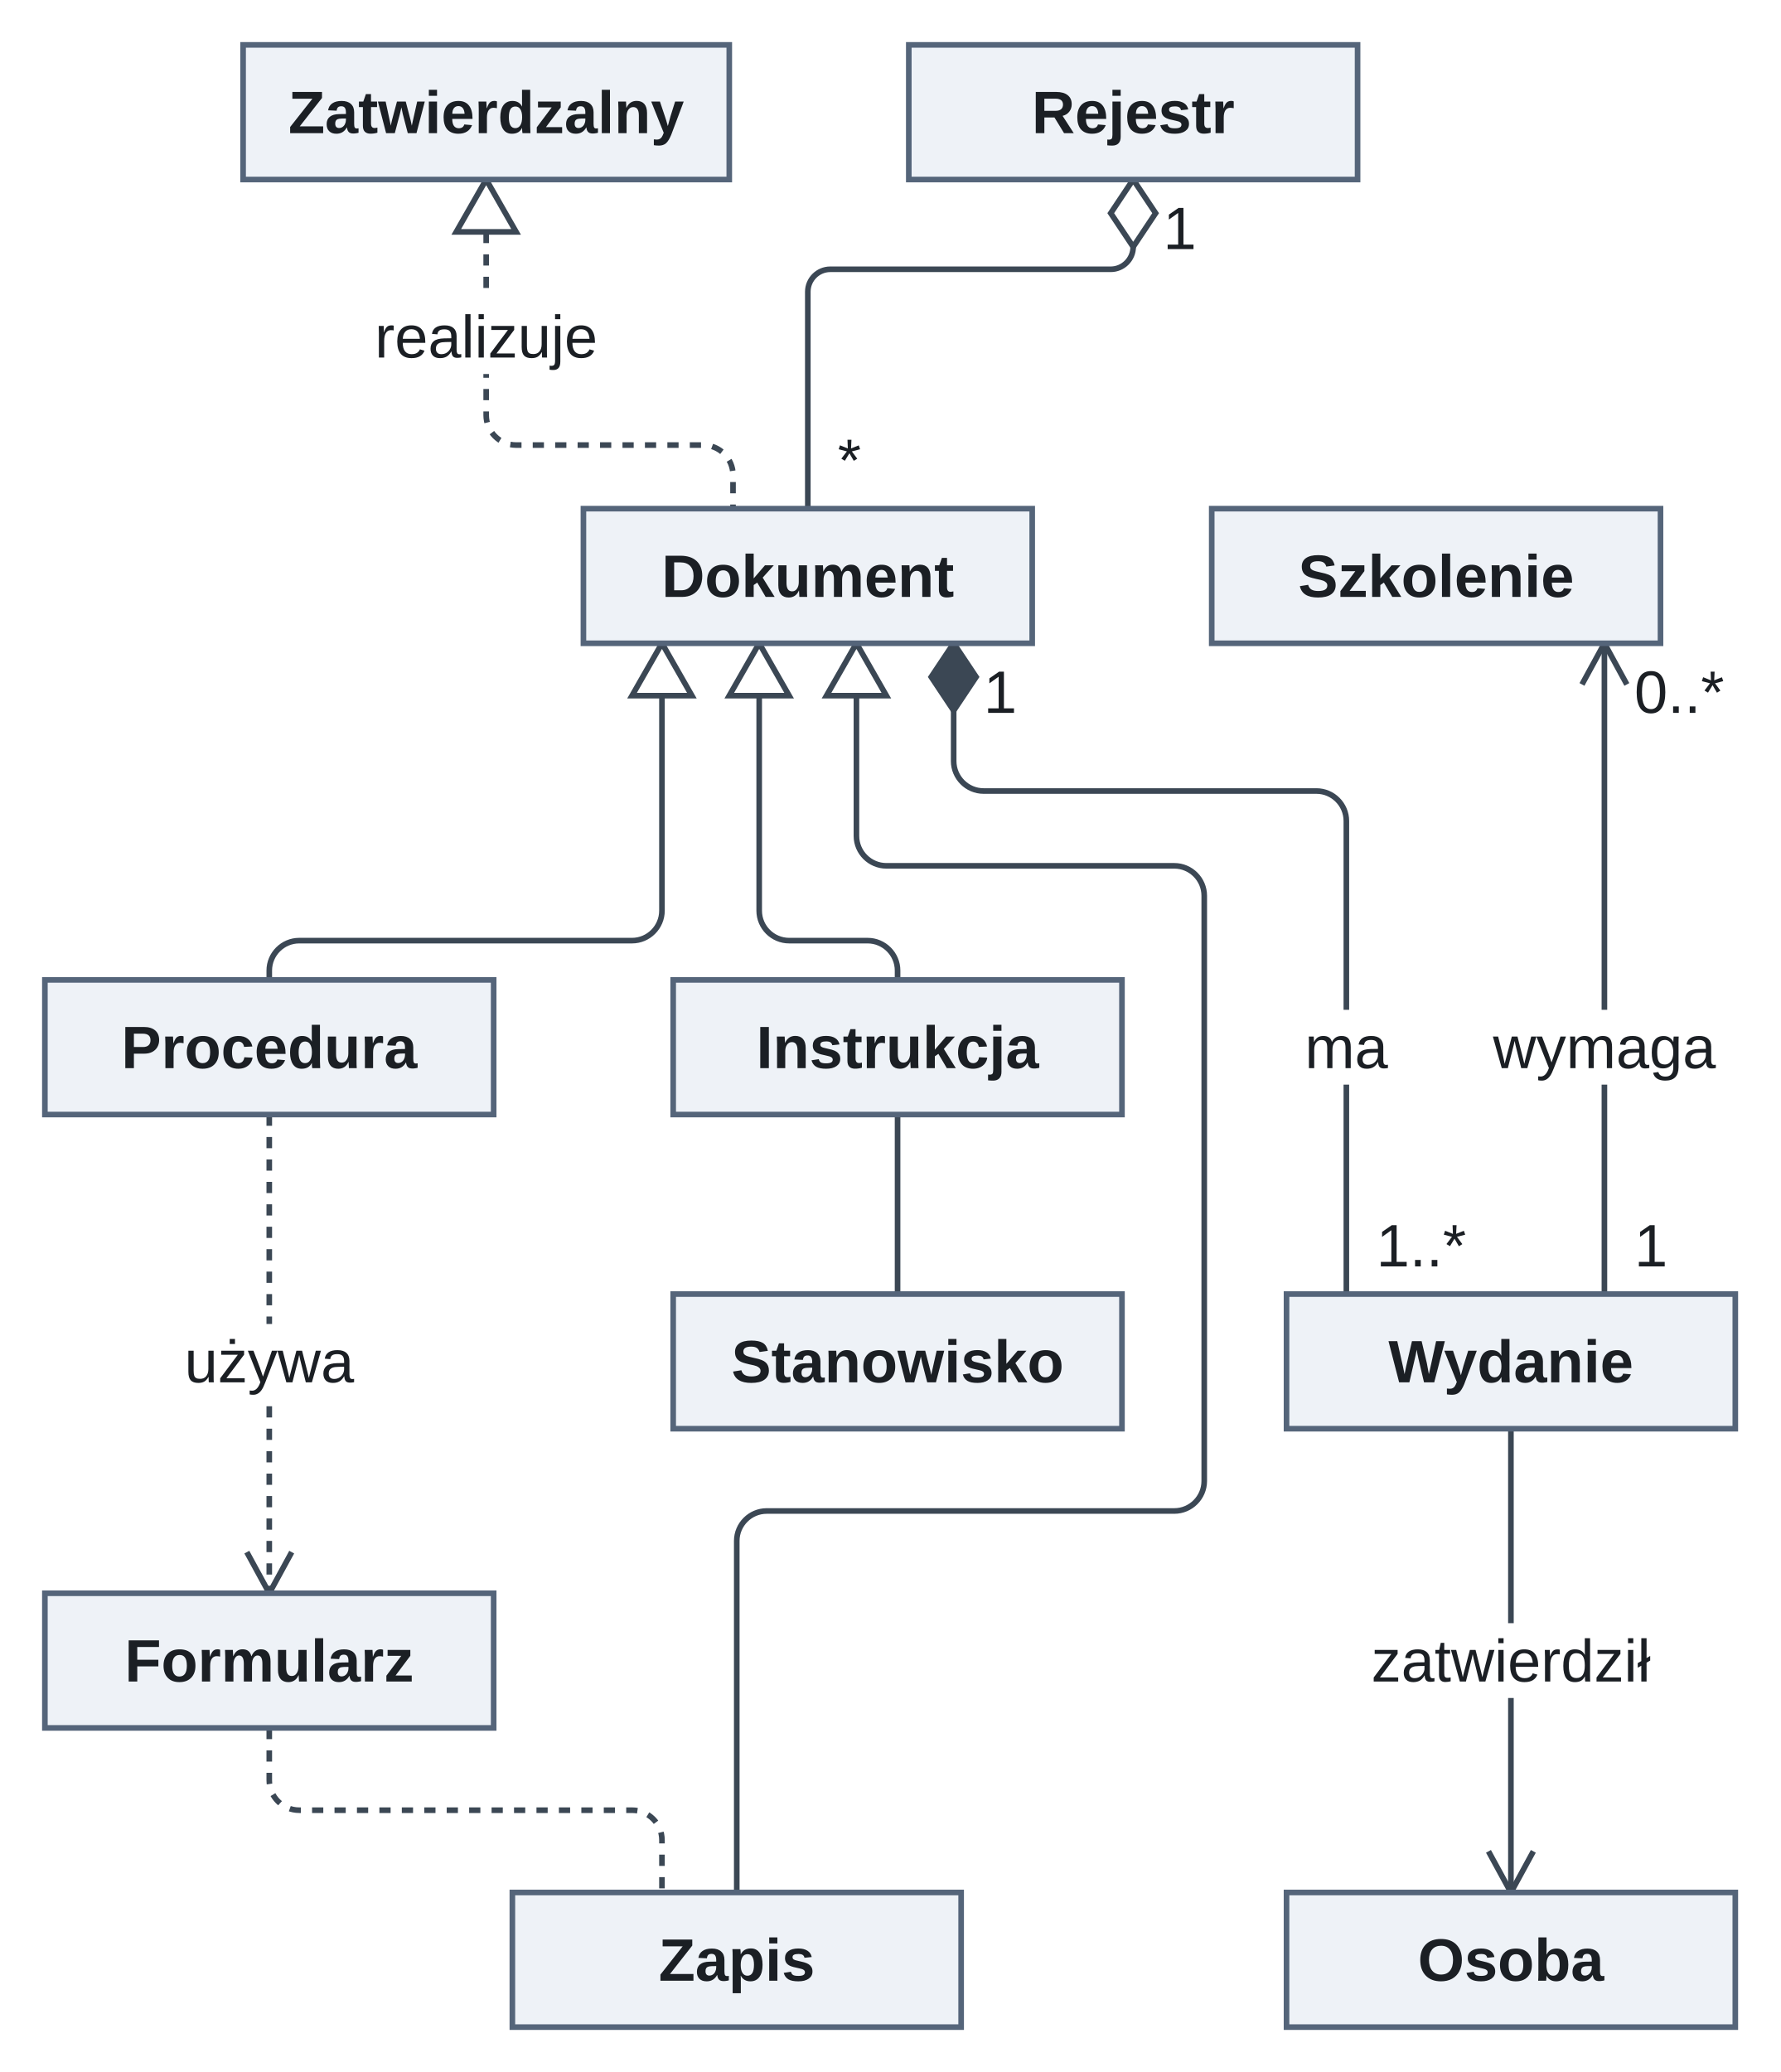
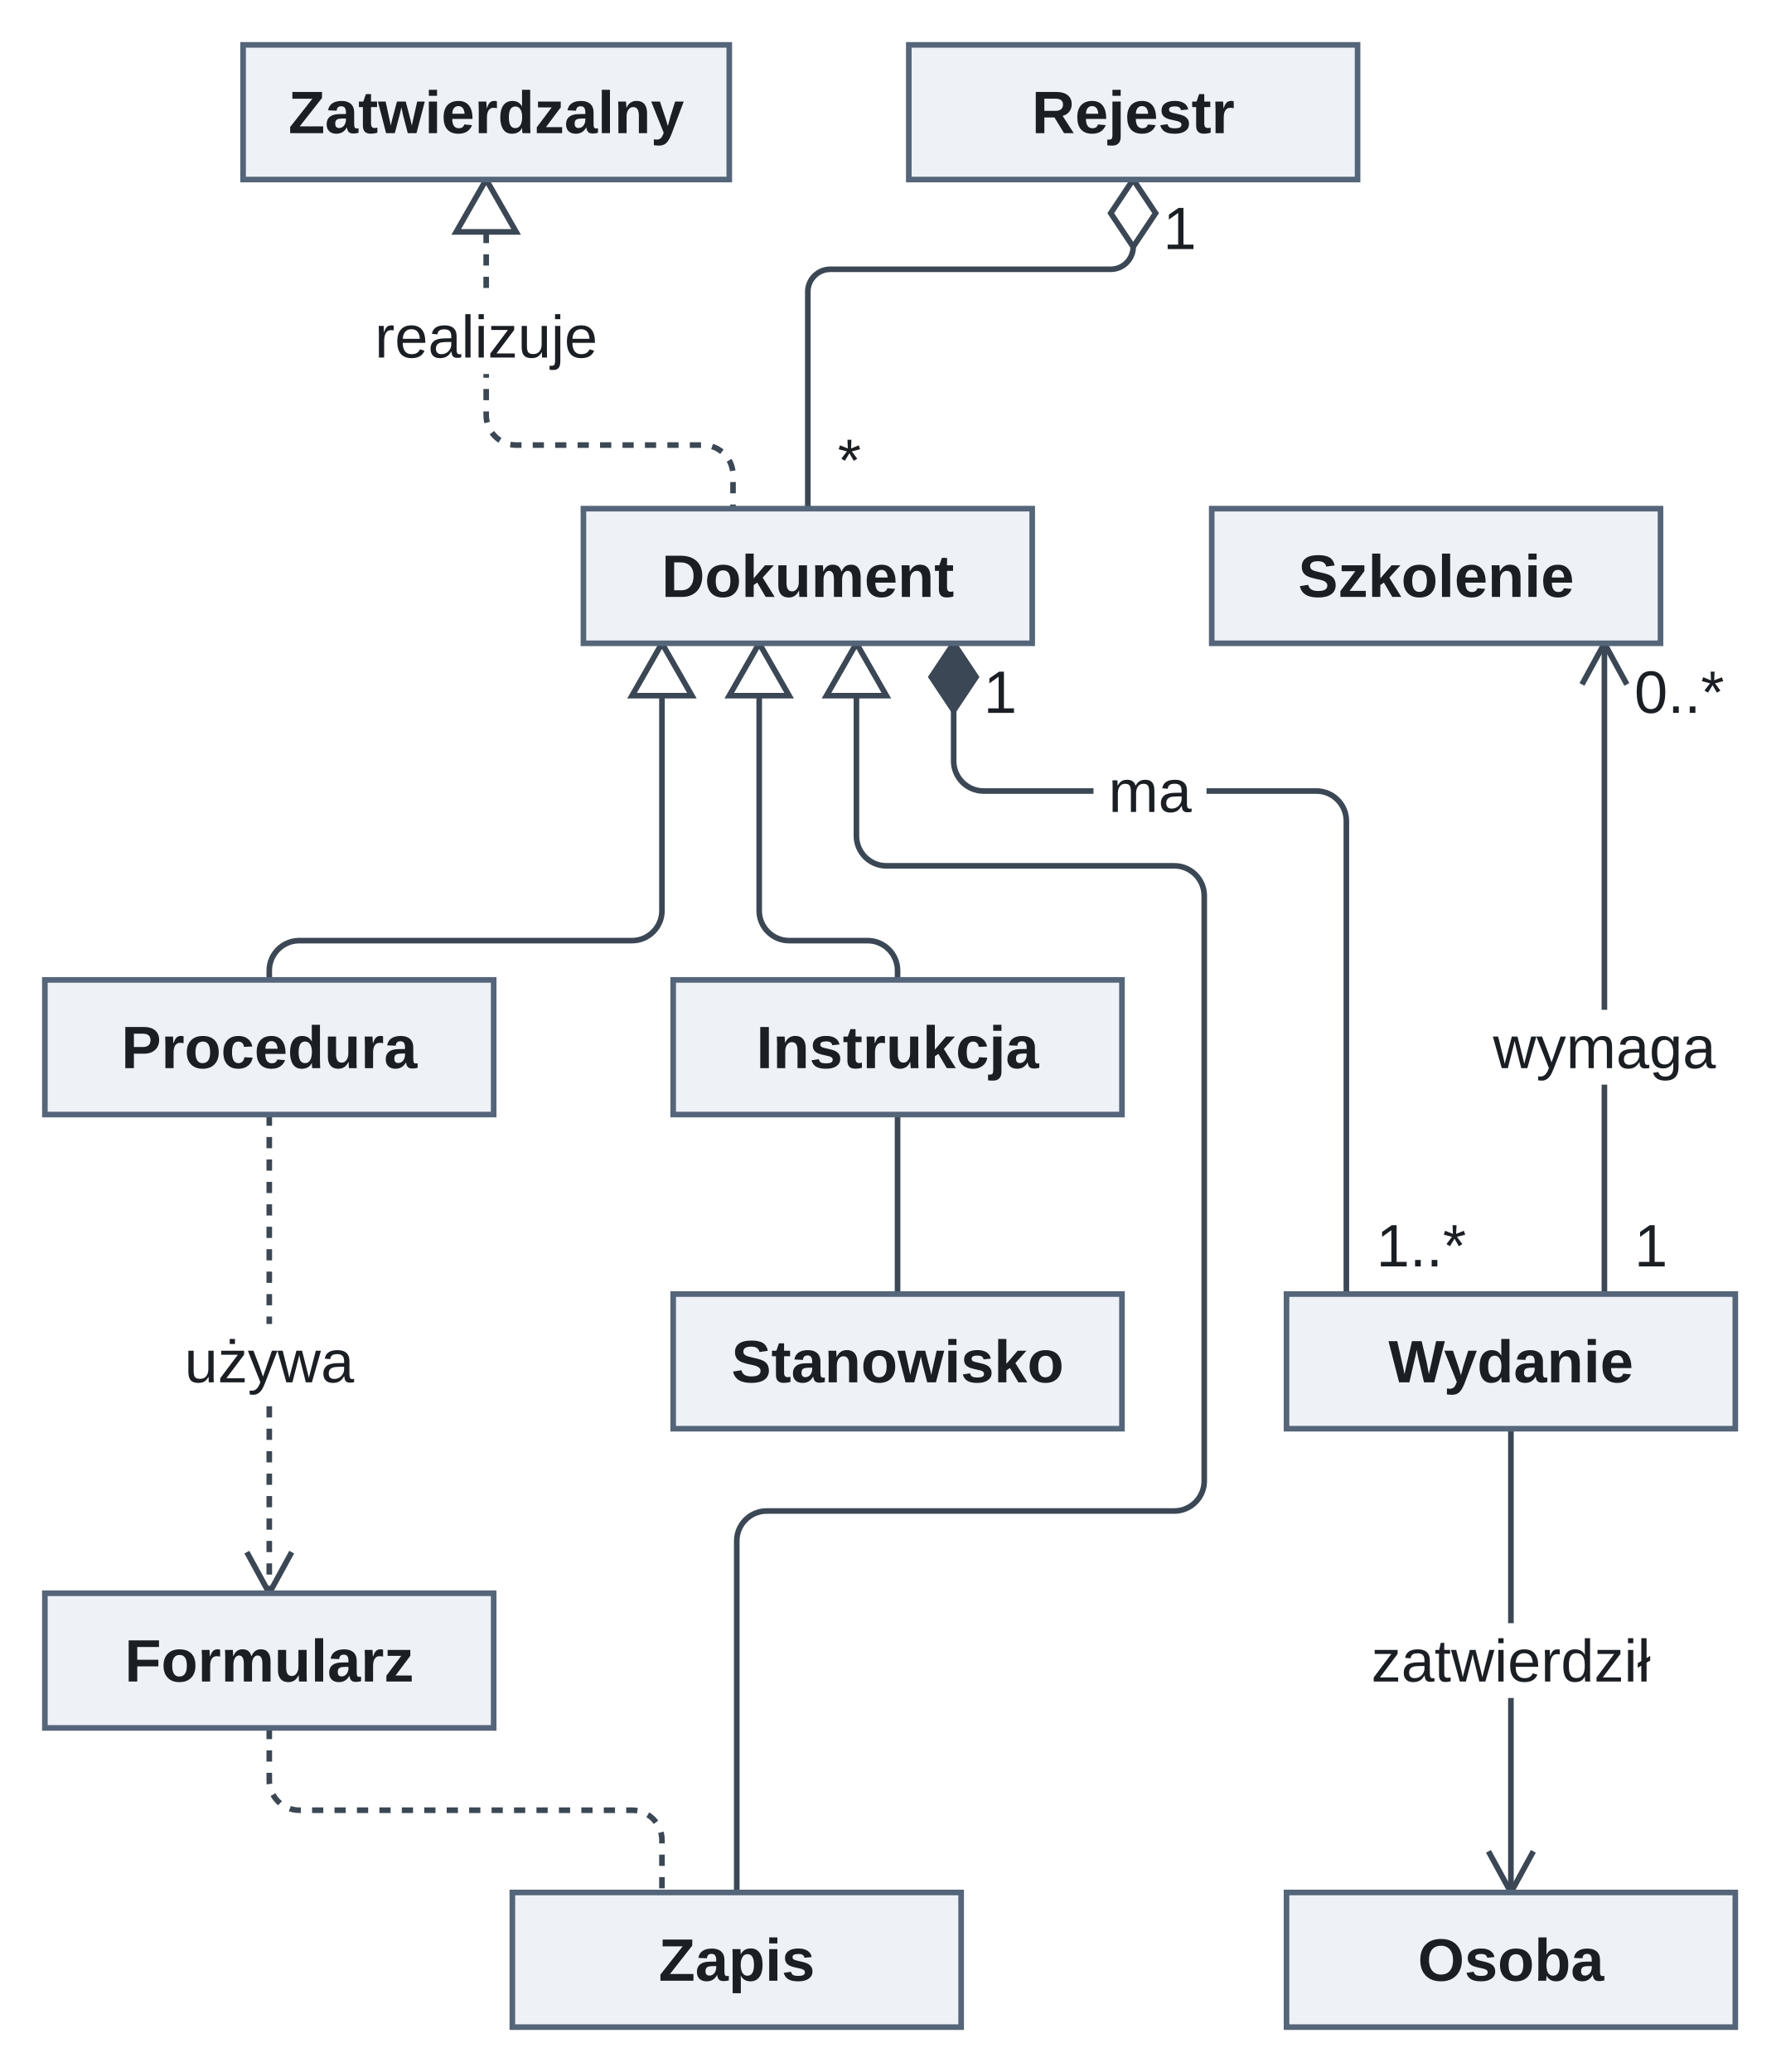
<svg xmlns="http://www.w3.org/2000/svg" version="1.1" width="476" height="554" viewBox="-12 -12 476 554" role="img" font-family="Arimo, Arial, 'Liberation Sans', sans-serif" font-size="16">
  <defs>
-     <clipPath id="label-holes-3c286dbf">
-       <path d="M-12 -12 L464 -12 L464 542 L-12 542 M84.21 68 L84.21 88 L151.79 88 L151.79 68 M332.89 258 L332.89 278 L363.11 278 L363.11 258 M350.66 422 L350.66 442 L433.34 442 L433.34 422 M33.32 342 L33.32 362 L86.68 362 L86.68 342 M383.21 258 L383.21 278 L450.79 278 L450.79 258" />
+     <clipPath id="label-holes-9210786f">
+       <path d="M-12 -12 L464 -12 L464 542 L-12 542 M84.21 68 L84.21 88 L151.79 88 L151.79 68 M280.39 189.5 L280.39 209.5 L310.61 209.5 L310.61 189.5 M350.66 422 L350.66 442 L433.34 442 L433.34 422 M33.32 342 L33.32 362 L86.68 362 L86.68 342 M383.21 258 L383.21 278 L450.79 278 L450.79 258" />
    </clipPath>
  </defs>
  <path class="edge" d="M165 174 L165 231.5 C165 235.9 161.4 239.5 157 239.5 L68 239.5 C63.6 239.5 60 243.1 60 247.5 L60 250" fill="none" stroke="#3b4754" stroke-width="1.5" />
  <path class="edge" d="M191 174 L191 231.5 C191 235.9 194.6 239.5 199 239.5 L220 239.5 C224.4 239.5 228 243.1 228 247.5 L228 250" fill="none" stroke="#3b4754" stroke-width="1.5" />
-   <g clip-path="url(#label-holes-3c286dbf)">
+   <g clip-path="url(#label-holes-9210786f)">
    <path class="edge" d="M118 50 L118 90 L118 99 C118 103.4 121.6 107 126 107 L176 107 C180.4 107 184 110.6 184 115 L184 124" fill="none" stroke="#3b4754" stroke-width="1.5" stroke-dasharray="3 3" />
  </g>
-   <g clip-path="url(#label-holes-3c286dbf)">
+   <g clip-path="url(#label-holes-9210786f)">
    <path class="edge" d="M243 178 L243 191.5 C243 195.9 246.6 199.5 251 199.5 L340 199.5 C344.4 199.5 348 203.1 348 207.5 L348 250 L348 334" fill="none" stroke="#3b4754" stroke-width="1.5" />
  </g>
  <path class="edge" d="M291 54 L291 54 C291 57.3 288.3 60 285 60 L210 60 C206.7 60 204 62.7 204 66 L204 66 L204 124" fill="none" stroke="#3b4754" stroke-width="1.5" />
-   <g clip-path="url(#label-holes-3c286dbf)">
+   <g clip-path="url(#label-holes-9210786f)">
    <path class="edge" d="M392 370 L392 494" fill="none" stroke="#3b4754" stroke-width="1.5" />
  </g>
-   <g clip-path="url(#label-holes-3c286dbf)">
+   <g clip-path="url(#label-holes-9210786f)">
    <path class="edge" d="M60 286 L60 414" fill="none" stroke="#3b4754" stroke-width="1.5" stroke-dasharray="3 3" />
  </g>
  <path class="edge" d="M228 286 L228 334" fill="none" stroke="#3b4754" stroke-width="1.5" />
  <path class="edge" d="M60 450 L60 464 C60 468.4 63.6 472 68 472 L157 472 C161.4 472 165 475.6 165 480 L165 494" fill="none" stroke="#3b4754" stroke-width="1.5" stroke-dasharray="3 3" />
-   <path class="edge" d="M217 174 L217 211.5 C217 215.9 220.6 219.5 225 219.5 L302 219.5 C306.4 219.5 310 223.1 310 227.5 L310 250 L310 370 L310 384 C310 388.4 306.4 392 302 392 L193 392 C188.6 392 185 395.6 185 400 L185 414 L185 494" fill="none" stroke="#3b4754" stroke-width="1.5" />
-   <g clip-path="url(#label-holes-3c286dbf)">
+   <g clip-path="url(#label-holes-9210786f)">
+     <path class="edge" d="M217 174 L217 211.5 C217 215.9 220.6 219.5 225 219.5 L302 219.5 C306.4 219.5 310 223.1 310 227.5 L310 250 L310 370 L310 384 C310 388.4 306.4 392 302 392 L193 392 C188.6 392 185 395.6 185 400 L185 414 L185 494" fill="none" stroke="#3b4754" stroke-width="1.5" />
+   </g>
+   <g clip-path="url(#label-holes-9210786f)">
    <path class="edge" d="M417 160 L417 334" fill="none" stroke="#3b4754" stroke-width="1.5" />
  </g>
  <polygon class="arrowhead" points="165,160 173,174 157,174" fill="none" stroke="#3b4754" stroke-width="1.5" />
  <polygon class="arrowhead" points="191,160 199,174 183,174" fill="none" stroke="#3b4754" stroke-width="1.5" />
  <polygon class="arrowhead" points="118,36 126,50 110,50" fill="none" stroke="#3b4754" stroke-width="1.5" />
  <polygon class="arrowhead" points="243,160 249,169 243,178 237,169" fill="#3b4754" stroke="#3b4754" stroke-width="1.5" />
  <polygon class="arrowhead" points="291,36 297,45 291,54 285,45" fill="none" stroke="#3b4754" stroke-width="1.5" />
  <line class="arrowhead" x1="392" y1="494" x2="398" y2="483" fill="none" stroke="#3b4754" stroke-width="1.5" />
  <line class="arrowhead" x1="392" y1="494" x2="386" y2="483" fill="none" stroke="#3b4754" stroke-width="1.5" />
  <line class="arrowhead" x1="60" y1="414" x2="66" y2="403" fill="none" stroke="#3b4754" stroke-width="1.5" />
  <line class="arrowhead" x1="60" y1="414" x2="54" y2="403" fill="none" stroke="#3b4754" stroke-width="1.5" />
  <polygon class="arrowhead" points="217,160 225,174 209,174" fill="none" stroke="#3b4754" stroke-width="1.5" />
  <line class="arrowhead" x1="417" y1="160" x2="411" y2="171" fill="none" stroke="#3b4754" stroke-width="1.5" />
  <line class="arrowhead" x1="417" y1="160" x2="423" y2="171" fill="none" stroke="#3b4754" stroke-width="1.5" />
  <rect class="node" x="53" y="0" width="130" height="36" fill="#eef2f7" stroke="#55657a" stroke-width="1.5" />
  <rect class="node" x="231" y="0" width="120" height="36" fill="#eef2f7" stroke="#55657a" stroke-width="1.5" />
  <rect class="node" x="144" y="124" width="120" height="36" fill="#eef2f7" stroke="#55657a" stroke-width="1.5" />
  <rect class="node" x="312" y="124" width="120" height="36" fill="#eef2f7" stroke="#55657a" stroke-width="1.5" />
  <rect class="node" x="0" y="250" width="120" height="36" fill="#eef2f7" stroke="#55657a" stroke-width="1.5" />
  <rect class="node" x="168" y="250" width="120" height="36" fill="#eef2f7" stroke="#55657a" stroke-width="1.5" />
  <rect class="node" x="168" y="334" width="120" height="36" fill="#eef2f7" stroke="#55657a" stroke-width="1.5" />
  <rect class="node" x="332" y="334" width="120" height="36" fill="#eef2f7" stroke="#55657a" stroke-width="1.5" />
  <rect class="node" x="0" y="414" width="120" height="36" fill="#eef2f7" stroke="#55657a" stroke-width="1.5" />
  <rect class="node" x="125" y="494" width="120" height="36" fill="#eef2f7" stroke="#55657a" stroke-width="1.5" />
  <rect class="node" x="332" y="494" width="120" height="36" fill="#eef2f7" stroke="#55657a" stroke-width="1.5" />
  <text class="node-label" x="118" y="23.6" text-anchor="middle" font-weight="bold" fill="#1b1f24">Zatwierdzalny</text>
  <text class="node-label" x="291" y="23.6" text-anchor="middle" font-weight="bold" fill="#1b1f24">Rejestr</text>
  <text class="node-label" x="204" y="147.6" text-anchor="middle" font-weight="bold" fill="#1b1f24">Dokument</text>
  <text class="node-label" x="372" y="147.6" text-anchor="middle" font-weight="bold" fill="#1b1f24">Szkolenie</text>
  <text class="node-label" x="60" y="273.6" text-anchor="middle" font-weight="bold" fill="#1b1f24">Procedura</text>
  <text class="node-label" x="228" y="273.6" text-anchor="middle" font-weight="bold" fill="#1b1f24">Instrukcja</text>
  <text class="node-label" x="228" y="357.6" text-anchor="middle" font-weight="bold" fill="#1b1f24">Stanowisko</text>
  <text class="node-label" x="392" y="357.6" text-anchor="middle" font-weight="bold" fill="#1b1f24">Wydanie</text>
  <text class="node-label" x="60" y="437.6" text-anchor="middle" font-weight="bold" fill="#1b1f24">Formularz</text>
  <text class="node-label" x="185" y="517.6" text-anchor="middle" font-weight="bold" fill="#1b1f24">Zapis</text>
  <text class="node-label" x="392" y="517.6" text-anchor="middle" font-weight="bold" fill="#1b1f24">Osoba</text>
  <text class="edge-label" x="118" y="83.6" text-anchor="middle" fill="#1b1f24">realizuje</text>
  <text class="edge-end-label" x="255.45" y="178.6" text-anchor="middle" fill="#1b1f24">1</text>
  <text class="edge-end-label" x="368.01" y="326.6" text-anchor="middle" fill="#1b1f24">1..*</text>
-   <text class="edge-label" x="348" y="273.6" text-anchor="middle" fill="#1b1f24">ma</text>
+   <text class="edge-label" x="295.5" y="205.1" text-anchor="middle" fill="#1b1f24">ma</text>
  <text class="edge-end-label" x="303.45" y="54.6" text-anchor="middle" fill="#1b1f24">1</text>
  <text class="edge-end-label" x="215.11" y="116.6" text-anchor="middle" fill="#1b1f24">*</text>
  <text class="edge-label" x="392" y="437.6" text-anchor="middle" fill="#1b1f24">zatwierdził</text>
  <text class="edge-label" x="60" y="357.6" text-anchor="middle" fill="#1b1f24">używa</text>
  <text class="edge-end-label" x="437.01" y="178.6" text-anchor="middle" fill="#1b1f24">0..*</text>
  <text class="edge-end-label" x="429.45" y="326.6" text-anchor="middle" fill="#1b1f24">1</text>
  <text class="edge-label" x="417" y="273.6" text-anchor="middle" fill="#1b1f24">wymaga</text>
</svg>
